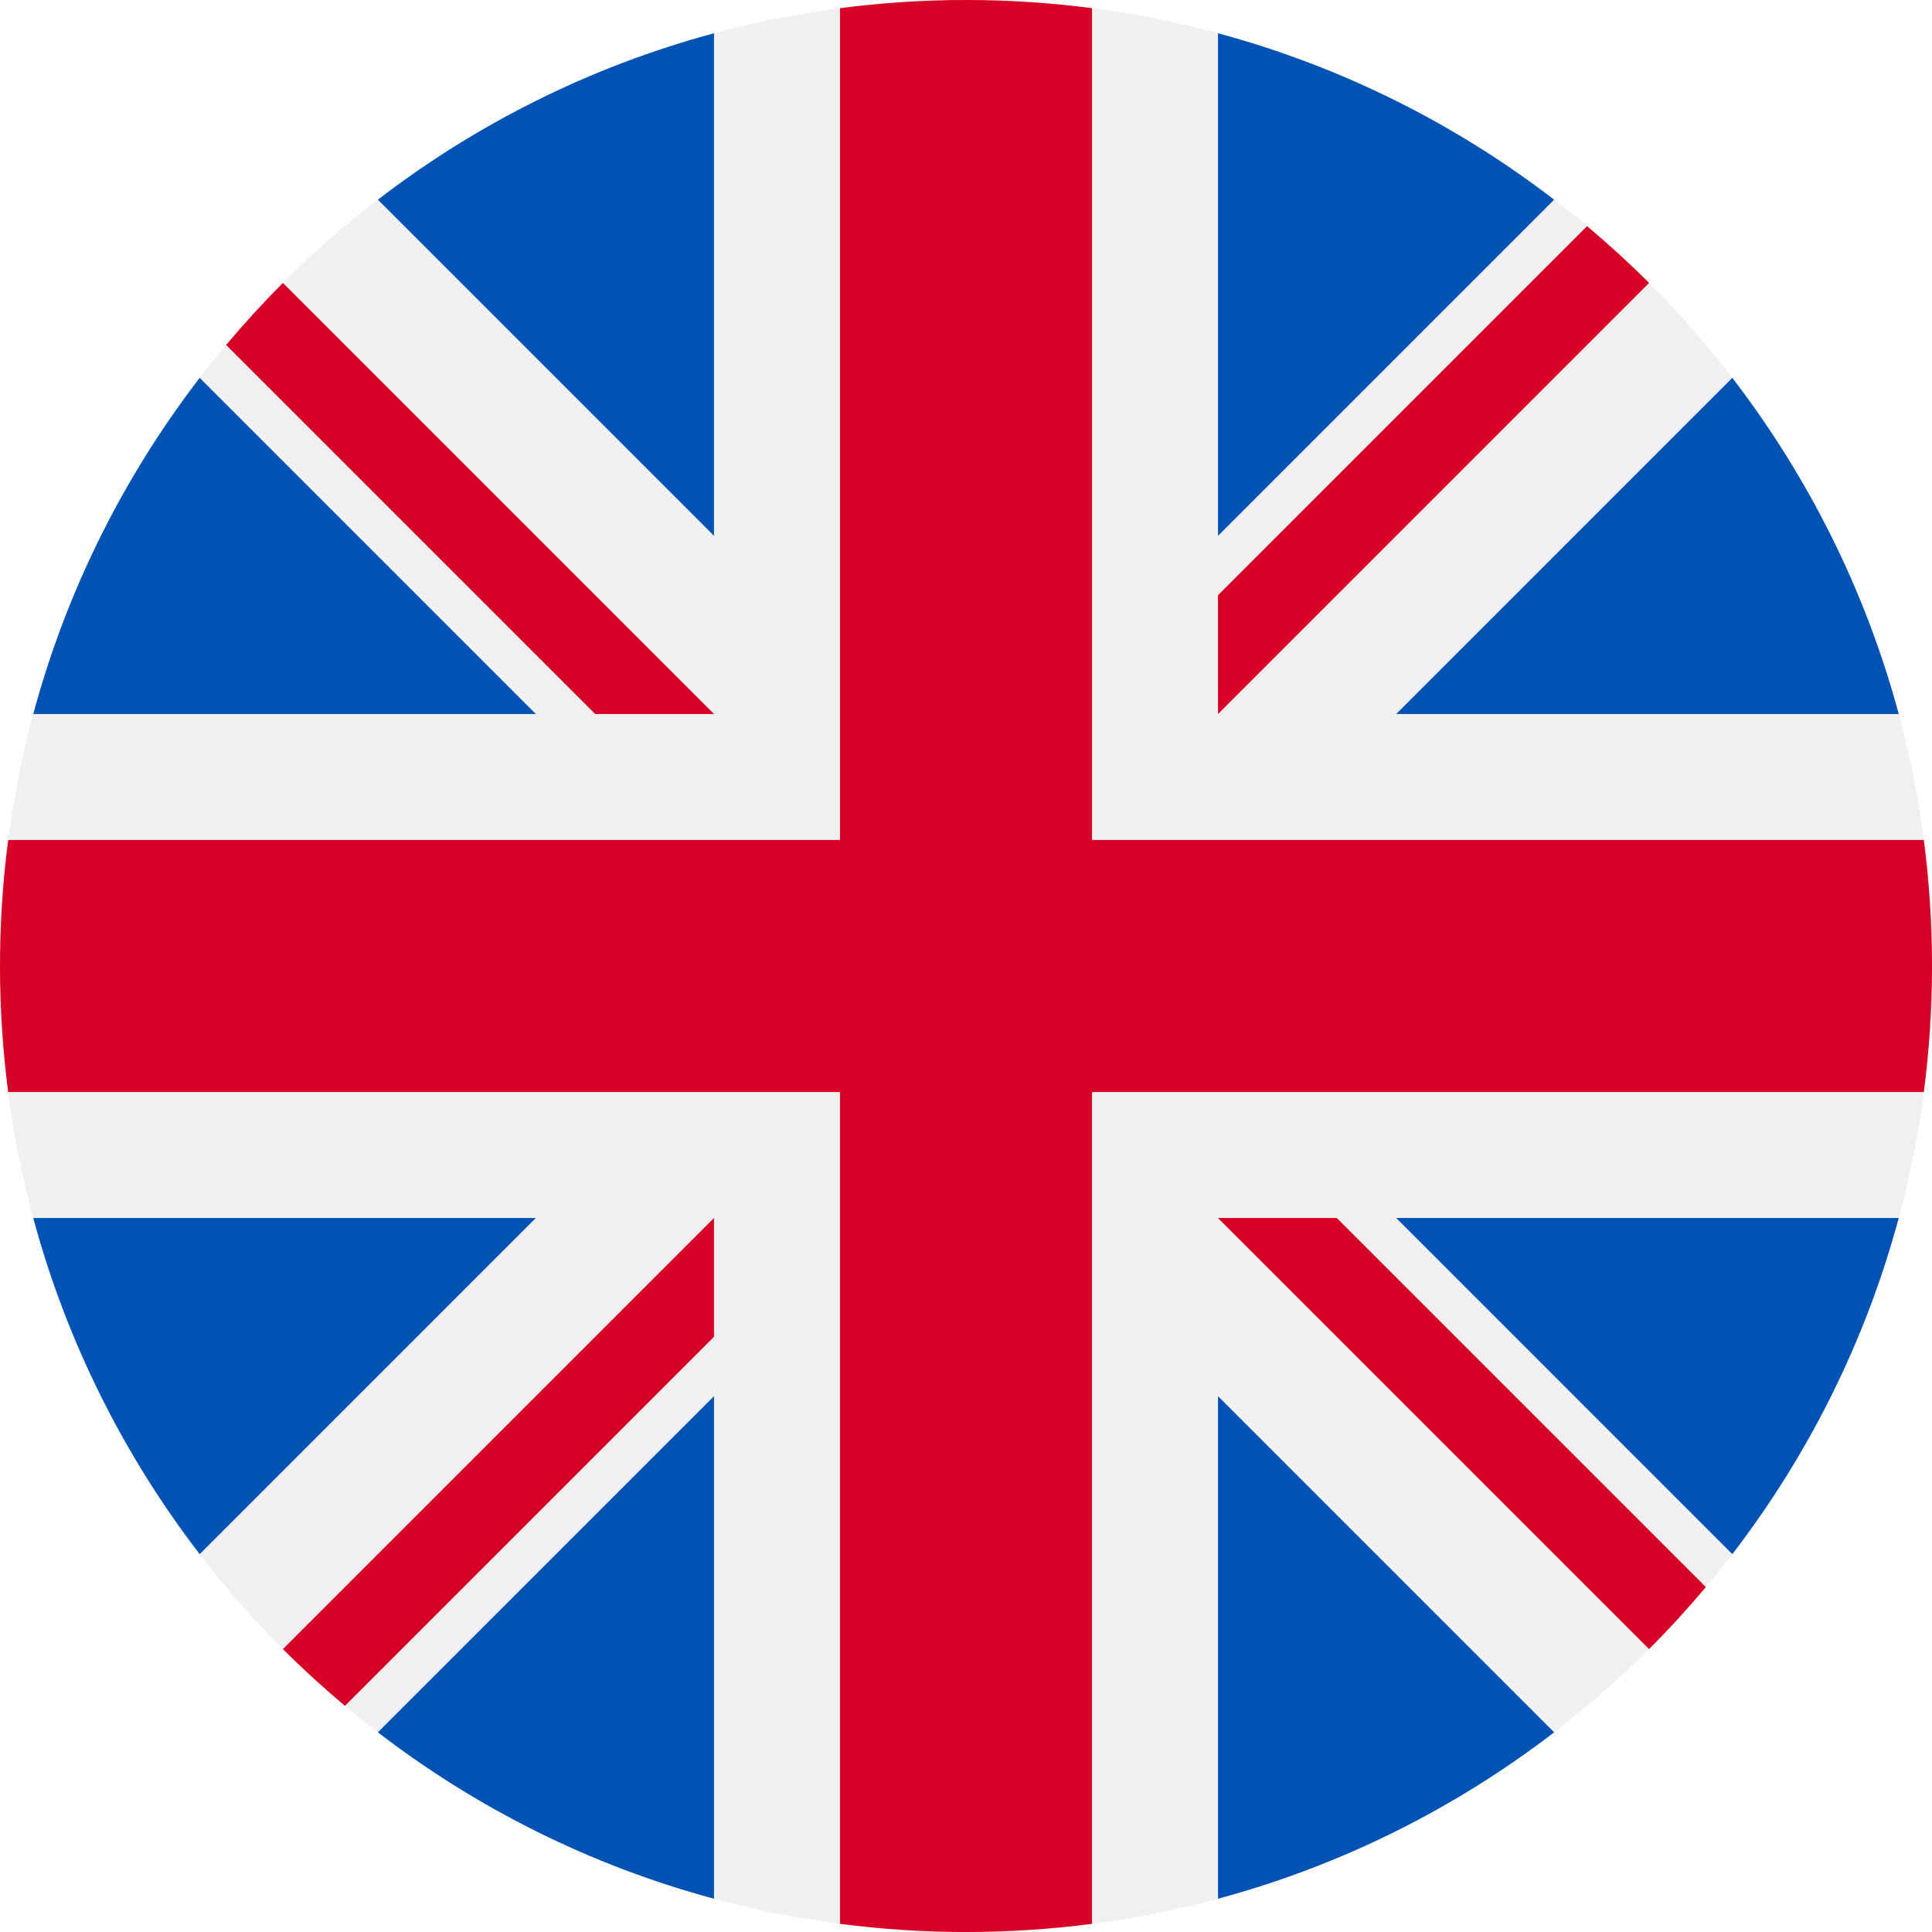
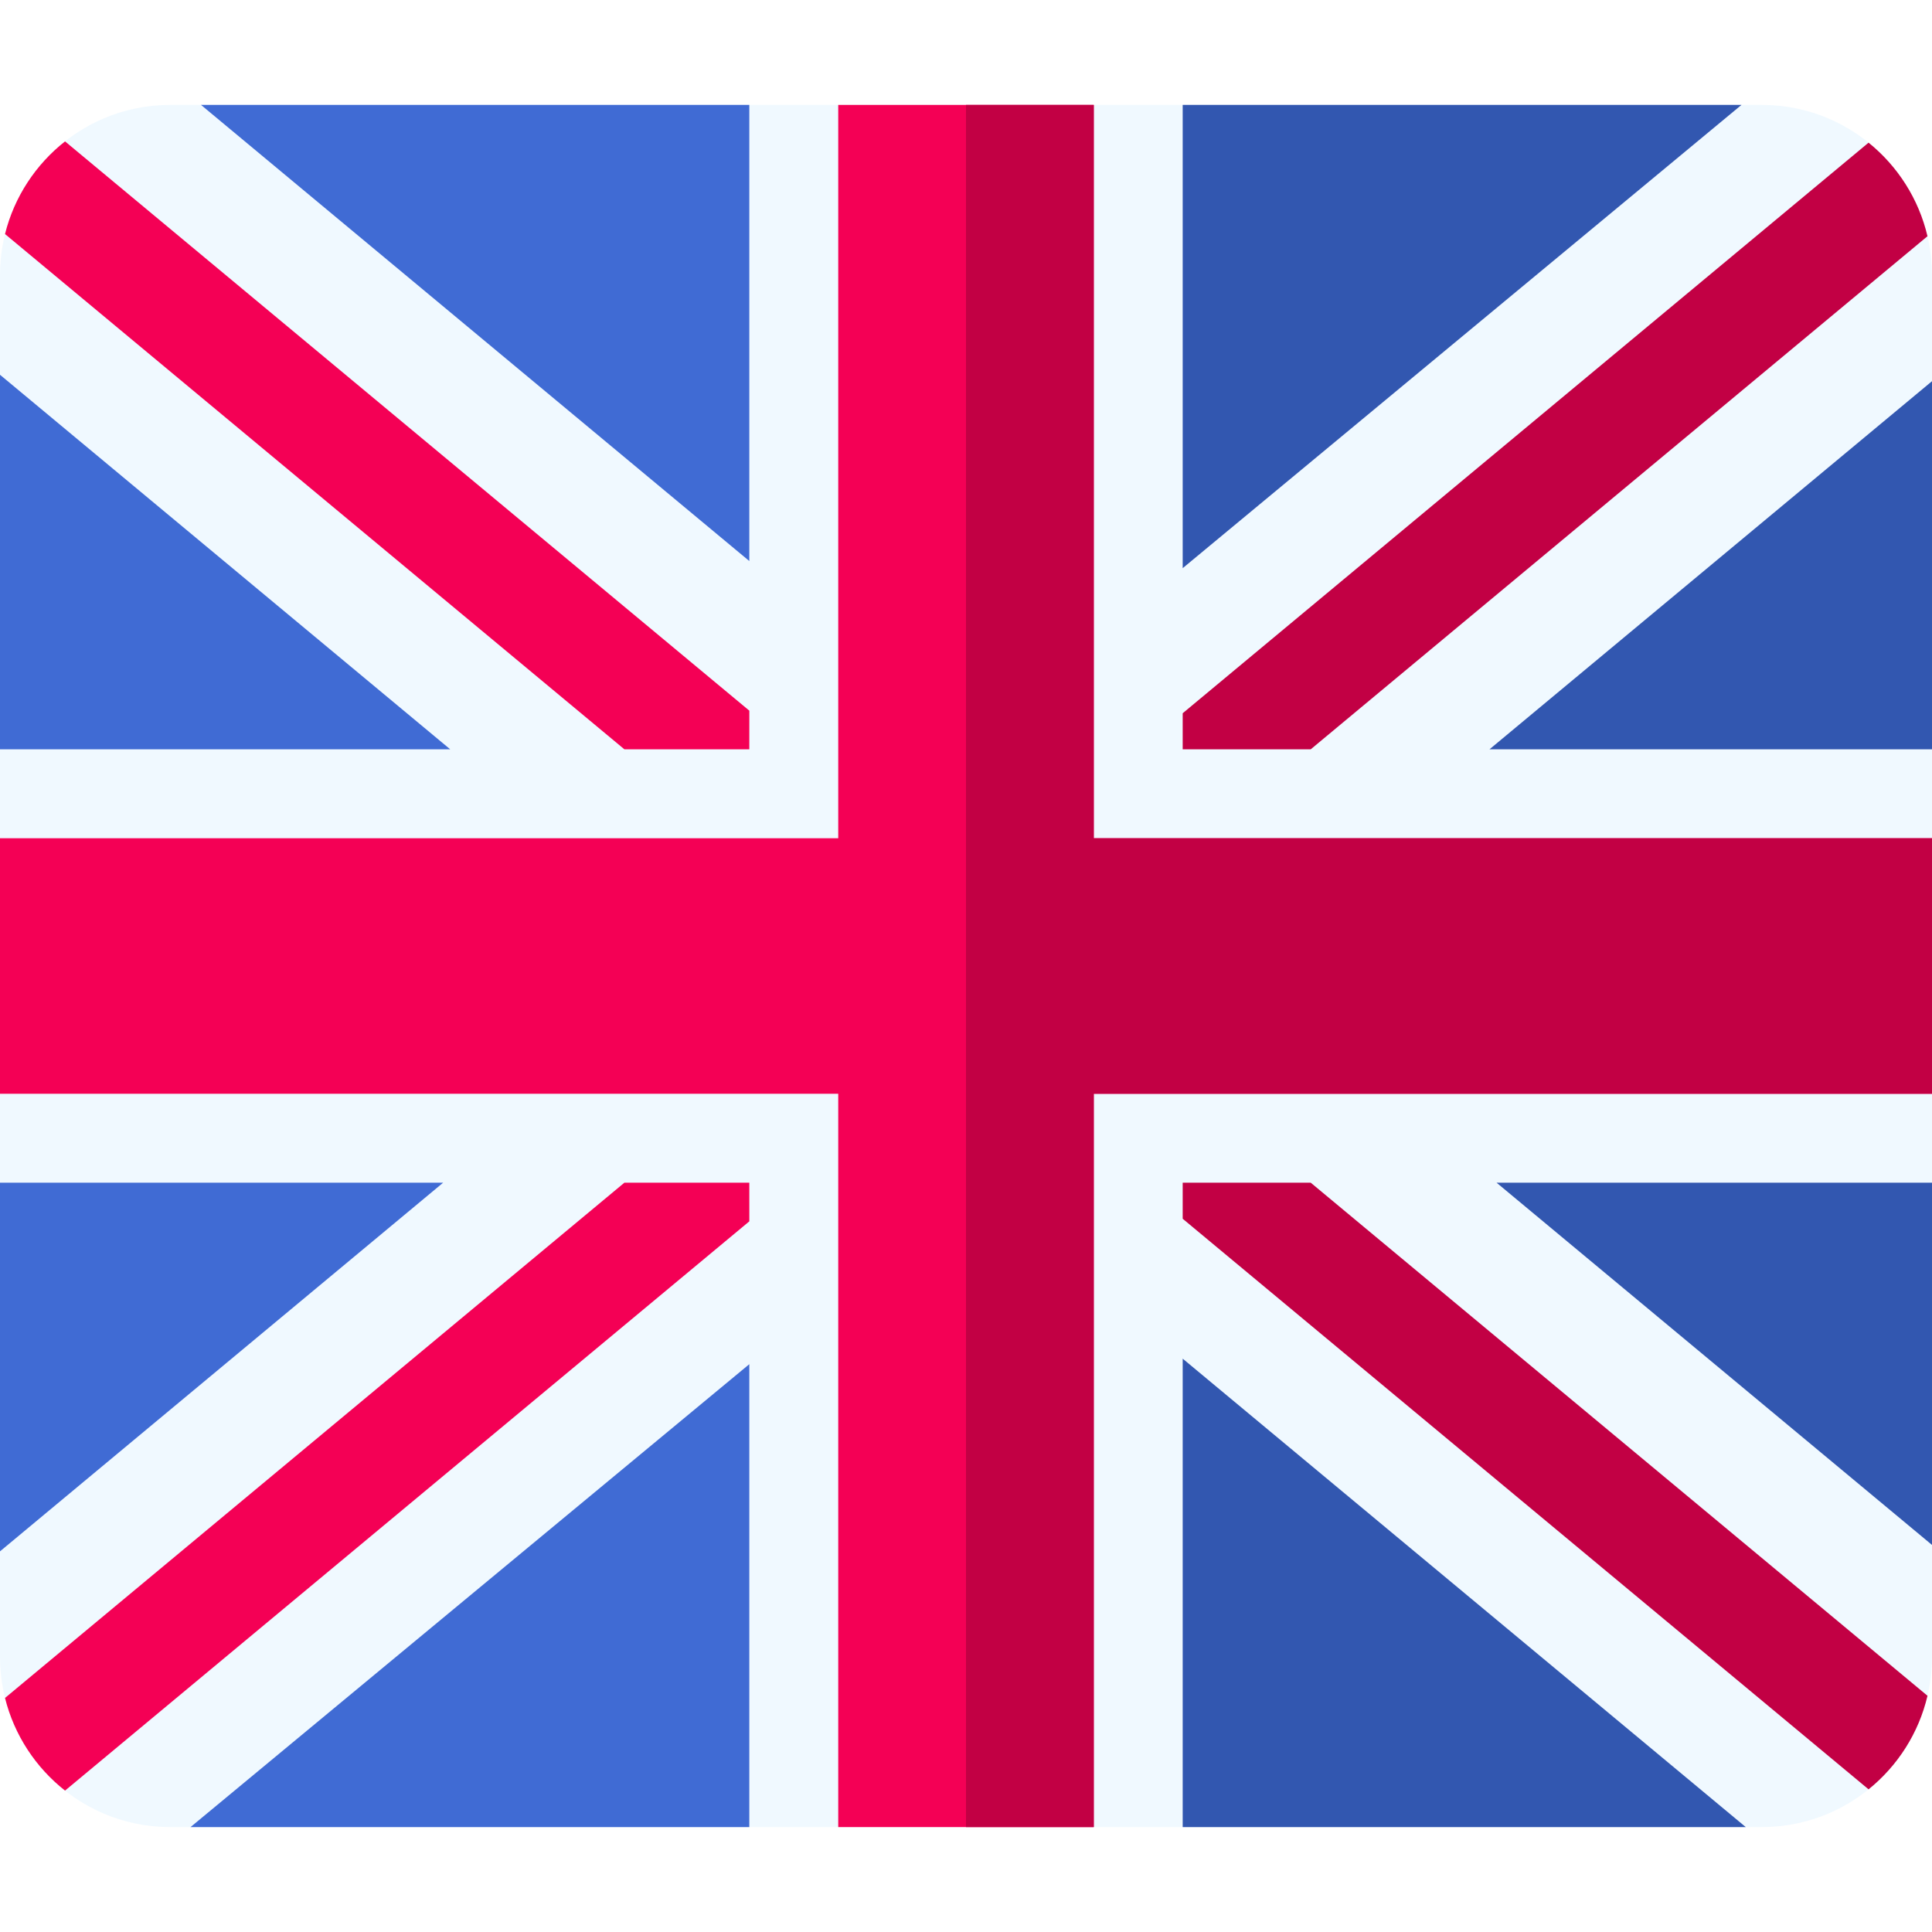
- <svg xmlns="http://www.w3.org/2000/svg" version="1.1" id="Layer_1" x="0px" y="0px" viewBox="0 0 512 512" style="enable-background:new 0 0 512 512;" xml:space="preserve">
-   <circle style="fill:#F0F0F0;" cx="256" cy="256" r="256" />
-   <g>
-     <path style="fill:#0052B4;" d="M52.92,100.142c-20.109,26.163-35.272,56.318-44.101,89.077h133.178L52.92,100.142z" />
-     <path style="fill:#0052B4;" d="M503.181,189.219c-8.829-32.758-23.993-62.913-44.101-89.076l-89.075,89.076H503.181z" />
-     <path style="fill:#0052B4;" d="M8.819,322.784c8.83,32.758,23.993,62.913,44.101,89.075l89.074-89.075L8.819,322.784L8.819,322.784   z" />
-     <path style="fill:#0052B4;" d="M411.858,52.921c-26.163-20.109-56.317-35.272-89.076-44.102v133.177L411.858,52.921z" />
-     <path style="fill:#0052B4;" d="M100.142,459.079c26.163,20.109,56.318,35.272,89.076,44.102V370.005L100.142,459.079z" />
-     <path style="fill:#0052B4;" d="M189.217,8.819c-32.758,8.83-62.913,23.993-89.075,44.101l89.075,89.075V8.819z" />
-     <path style="fill:#0052B4;" d="M322.783,503.181c32.758-8.83,62.913-23.993,89.075-44.101l-89.075-89.075V503.181z" />
-     <path style="fill:#0052B4;" d="M370.005,322.784l89.075,89.076c20.108-26.162,35.272-56.318,44.101-89.076H370.005z" />
+ <svg xmlns="http://www.w3.org/2000/svg" id="Capa_1" enable-background="new 0 0 512 512" height="512" viewBox="0 0 512 512" width="512">
+   <path d="m466.916 27.803h-421.832c-24.859 0-45.084 20.225-45.084 45.084v366.226c0 24.859 20.225 45.084 45.084 45.084h421.832c24.859 0 45.084-20.225 45.084-45.084v-366.226c0-24.859-20.225-45.084-45.084-45.084z" fill="#f0f9ff" />
+   <path d="m198.58 188.334-181.344-150.862c-7.75 6.107-13.456 14.691-15.905 24.554l164.142 136.551h33.102z" fill="#f40055" />
+   <path d="m313.425 198.576h33.93l163.447-135.973c-2.325-9.923-7.93-18.592-15.613-24.796l-181.764 151.211z" fill="#c20044" />
+   <path d="m165.472 313.425-164.141 136.549c2.449 9.863 8.155 18.447 15.905 24.553l181.344-150.861-.005-10.241z" fill="#f40055" />
+   <path d="m313.425 313.425v9.557l181.765 151.211c7.683-6.204 13.288-14.874 15.613-24.796l-163.446-135.971z" fill="#c20044" />
+   <path d="m53.273 27.803 145.302 120.879v-120.879z" fill="#406bd4" />
+   <path d="m313.425 150.571v-122.768h148.082z" fill="#3257b0" />
+   <path d="m394.732 198.575 117.268-97.556v97.556z" fill="#3257b0" />
+   <g fill="#406bd4">
+     <path d="m0 99.317v99.258h119.313z" />
+     <path d="m0 313.425v97.699l117.44-97.699z" />
+     <path d="m50.49 484.197 148.085-122.676v122.676z" />
  </g>
-   <g>
-     <path style="fill:#D80027;" d="M509.833,222.609h-220.44h-0.001V2.167C278.461,0.744,267.317,0,256,0   c-11.319,0-22.461,0.744-33.391,2.167v220.44v0.001H2.167C0.744,233.539,0,244.683,0,256c0,11.319,0.744,22.461,2.167,33.391   h220.44h0.001v220.442C233.539,511.256,244.681,512,256,512c11.317,0,22.461-0.743,33.391-2.167v-220.44v-0.001h220.442   C511.256,278.461,512,267.319,512,256C512,244.683,511.256,233.539,509.833,222.609z" />
-     <path style="fill:#D80027;" d="M322.783,322.784L322.783,322.784L437.019,437.02c5.254-5.252,10.266-10.743,15.048-16.435   l-97.802-97.802h-31.482V322.784z" />
-     <path style="fill:#D80027;" d="M189.217,322.784h-0.002L74.98,437.019c5.252,5.254,10.743,10.266,16.435,15.048l97.802-97.804   V322.784z" />
-     <path style="fill:#D80027;" d="M189.217,189.219v-0.002L74.981,74.98c-5.254,5.252-10.266,10.743-15.048,16.435l97.803,97.803   H189.217z" />
-     <path style="fill:#D80027;" d="M322.783,189.219L322.783,189.219L437.02,74.981c-5.252-5.254-10.743-10.266-16.435-15.047   l-97.802,97.803V189.219z" />
-   </g>
-   <g>
- </g>
-   <g>
- </g>
-   <g>
- </g>
-   <g>
- </g>
-   <g>
- </g>
-   <g>
- </g>
-   <g>
- </g>
-   <g>
- </g>
-   <g>
- </g>
-   <g>
- </g>
-   <g>
- </g>
-   <g>
- </g>
-   <g>
- </g>
-   <g>
- </g>
-   <g>
- </g>
+   <path d="m313.425 484.197v-124.139l149.221 124.139z" fill="#3257b0" />
+   <path d="m512 409.423-115.395-95.998h115.395z" fill="#3257b0" />
+   <path d="m512 222.142h-222.142v-194.339h-67.716v194.339h-222.142v67.716h222.142v194.339h67.716v-194.339h222.142z" fill="#f40055" />
+   <path d="m289.858 222.142v-194.339h-33.858v456.394h33.858v-194.339h222.142v-67.716z" fill="#c20044" />
</svg>
